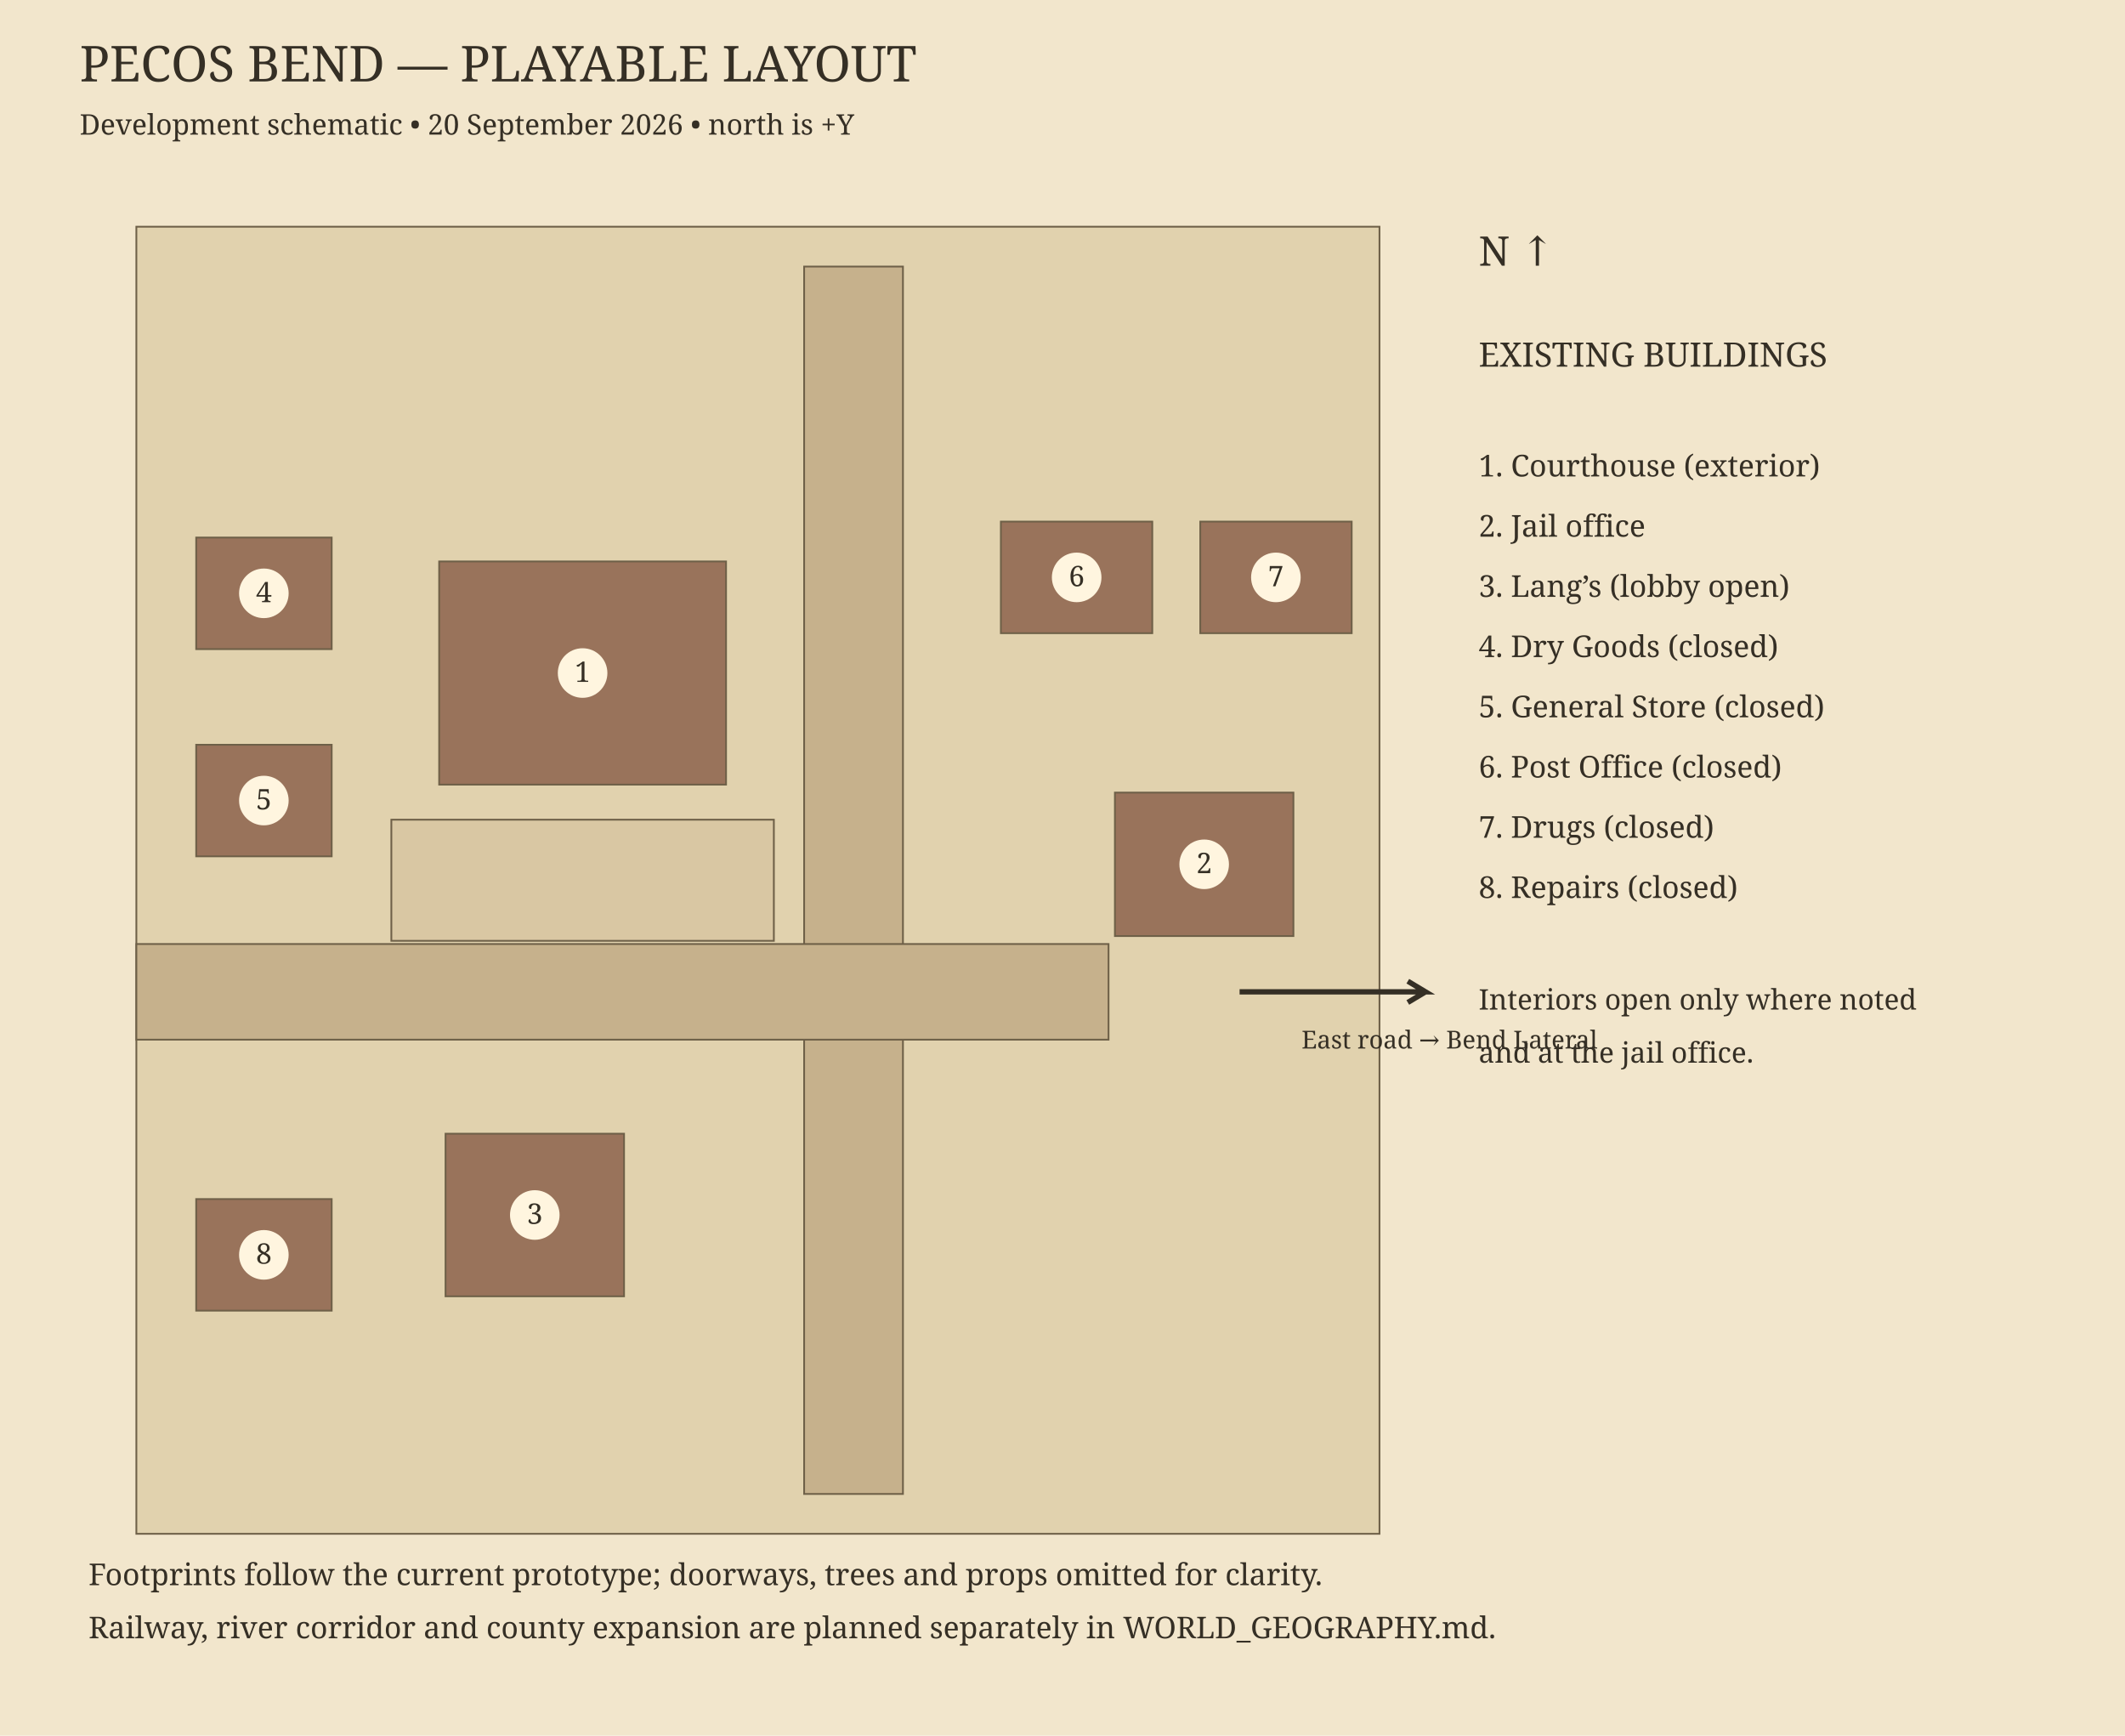
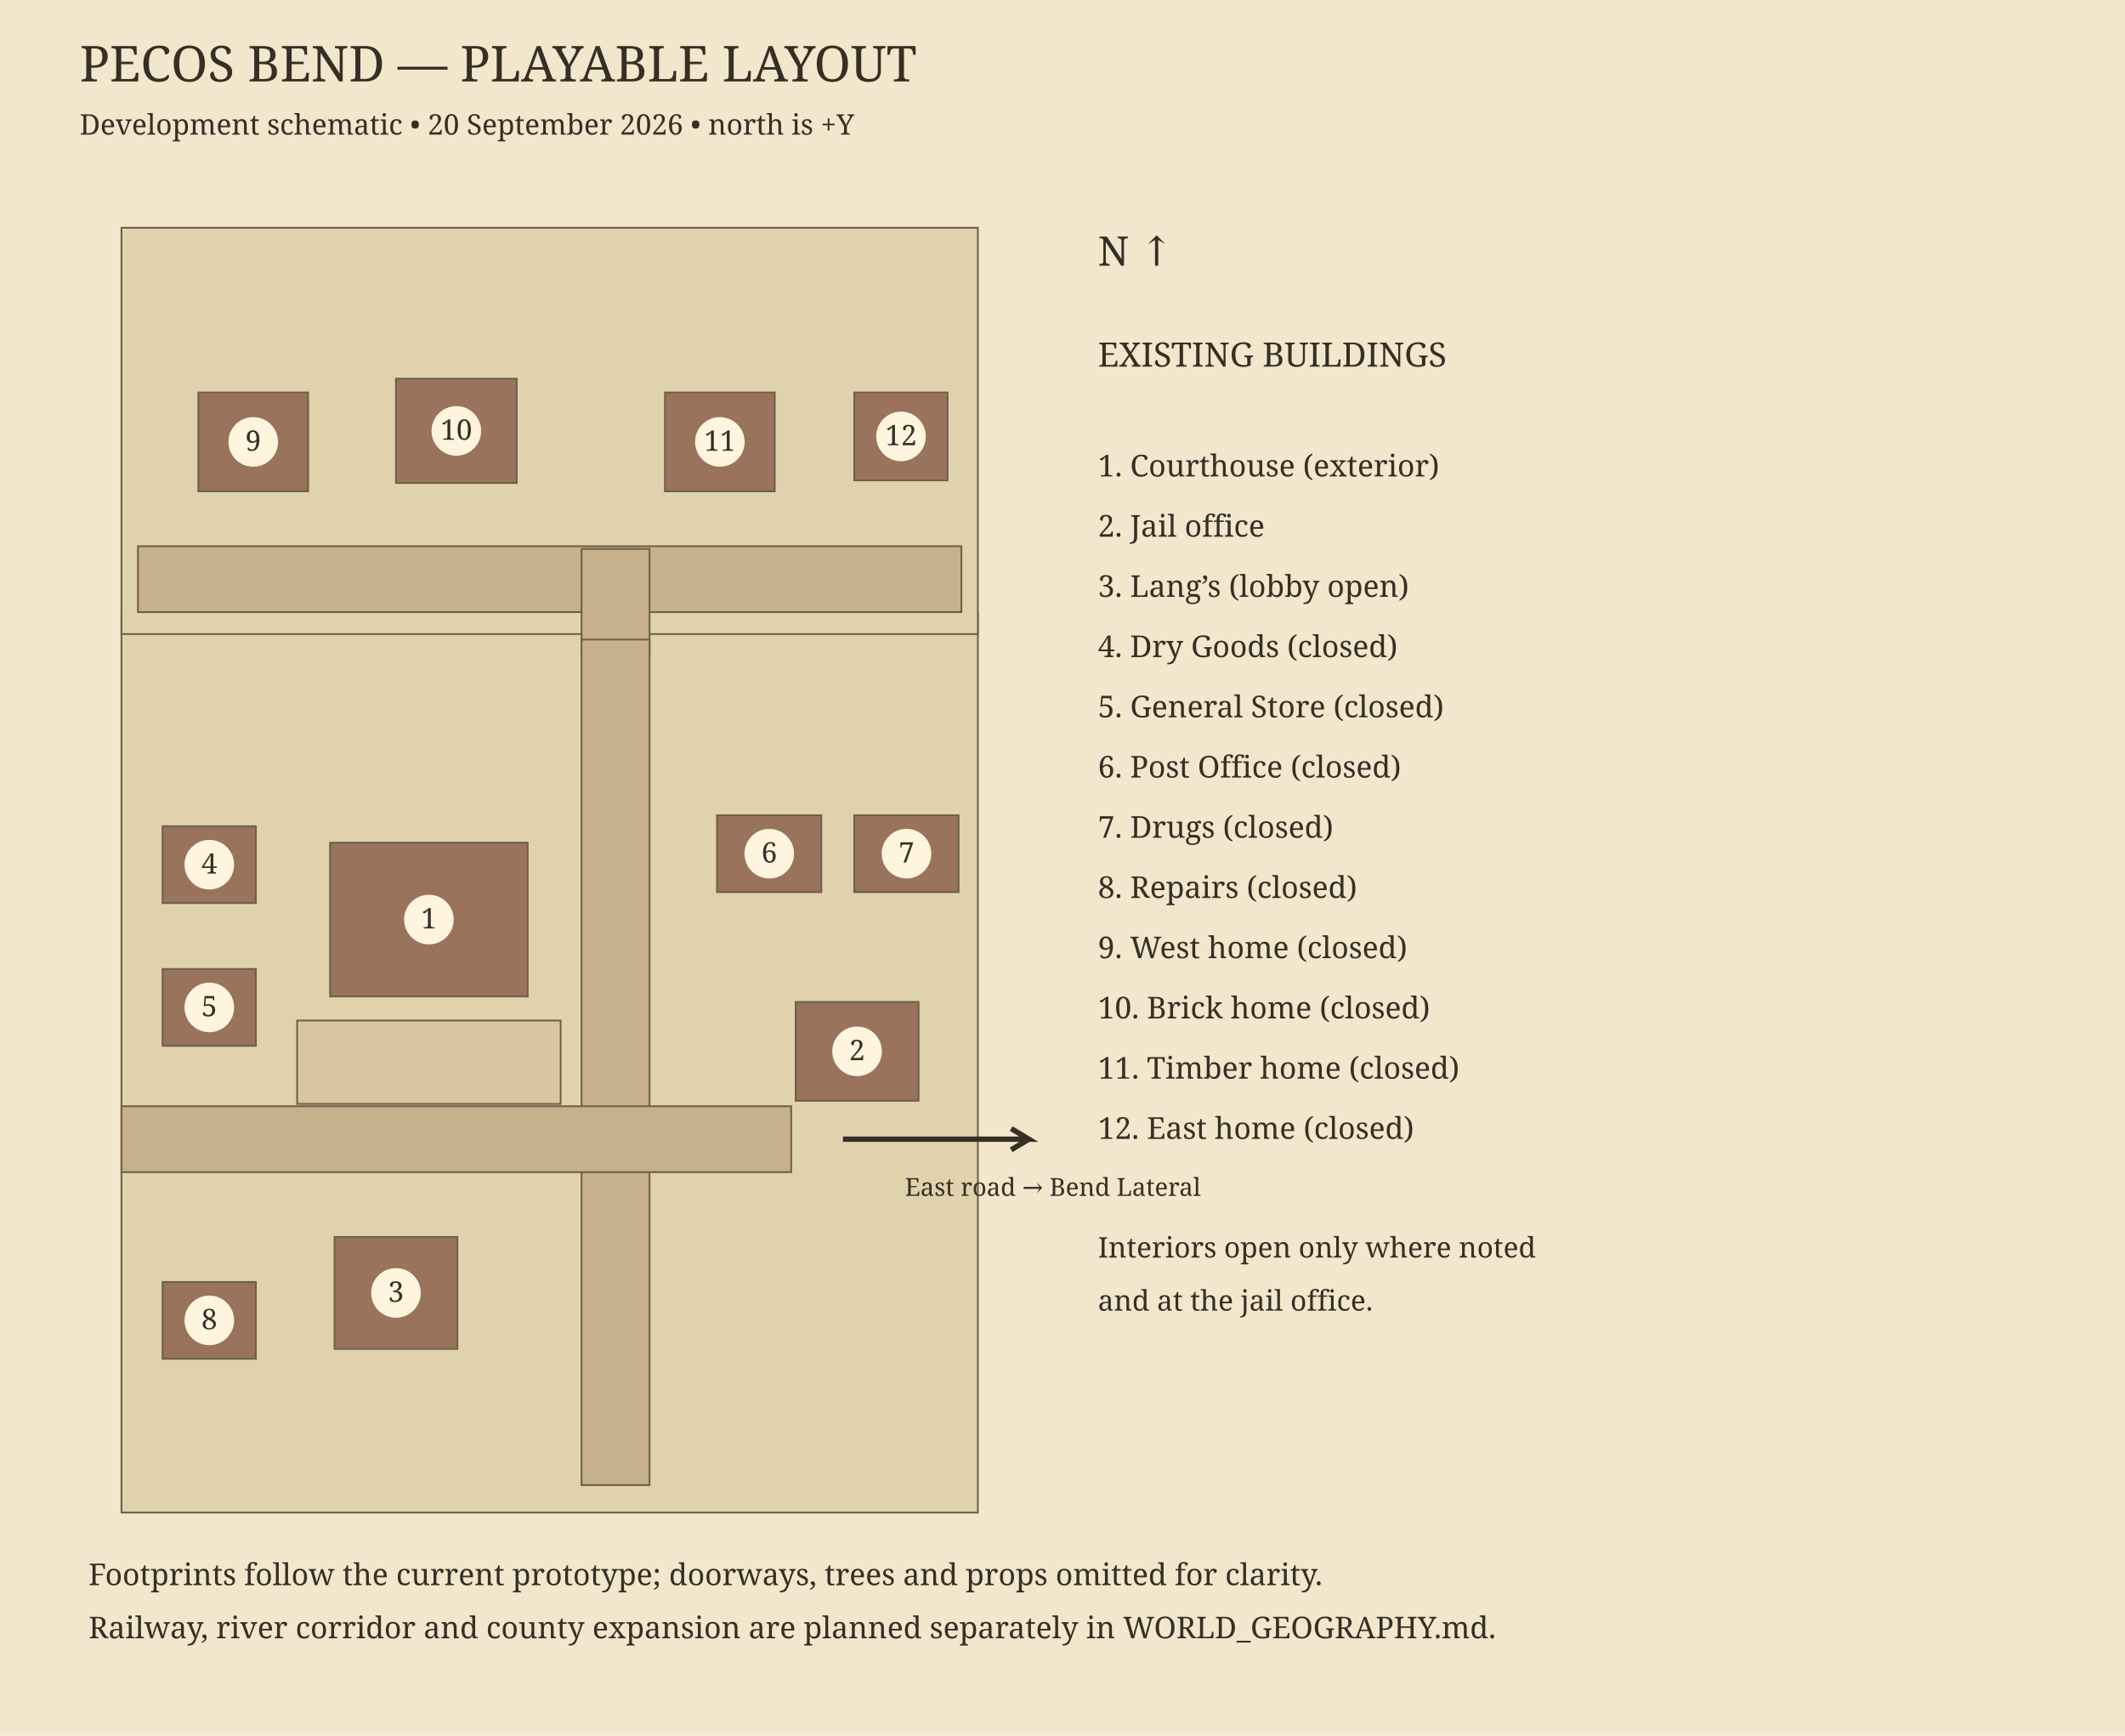
<svg xmlns="http://www.w3.org/2000/svg" width="1200" height="980" viewBox="0 0 1200 980">
  <rect width="1200" height="980" fill="#f2e6cc" />
  <g font-family="Georgia, serif" fill="#352f25">
    <text x="45" y="46" font-size="28">PECOS BEND — PLAYABLE LAYOUT</text>
    <text x="45" y="76" font-size="16">Development schematic • 20 September 2026 • north is +Y</text>
-     <rect x="77.0" y="128.0" width="702.0" height="738.0" fill="#e1d2ae" stroke="#6e6048" />
-     <rect x="454.1" y="150.5" width="55.8" height="693.0" fill="#c6b18c" stroke="#6e6048" />
-     <rect x="77.0" y="533.0" width="549.0" height="54.0" fill="#c6b18c" stroke="#6e6048" />
-     <rect x="221.0" y="462.8" width="216.0" height="68.4" fill="#d9c7a3" stroke="#6e6048" />
-     <rect x="248.0" y="317.0" width="162.0" height="126.0" fill="#99735b" stroke="#6e6048" />
-     <circle cx="329.0" cy="380.0" r="14" fill="#fff5df" />
-     <text x="329.0" y="385.0" text-anchor="middle" font-size="16">1</text>
-     <text x="835" y="269" font-size="17">1. Courthouse (exterior)</text>
-     <rect x="629.6" y="447.5" width="100.8" height="81.0" fill="#99735b" stroke="#6e6048" />
-     <circle cx="680.0" cy="488.0" r="14" fill="#fff5df" />
-     <text x="680.0" y="493.0" text-anchor="middle" font-size="16">2</text>
-     <text x="835" y="303" font-size="17">2. Jail office</text>
-     <rect x="251.6" y="640.1" width="100.8" height="91.8" fill="#99735b" stroke="#6e6048" />
-     <circle cx="302.0" cy="686.0" r="14" fill="#fff5df" />
-     <text x="302.0" y="691.0" text-anchor="middle" font-size="16">3</text>
-     <text x="835" y="337" font-size="17">3. Lang’s (lobby open)</text>
-     <rect x="110.8" y="303.5" width="76.5" height="63.0" fill="#99735b" stroke="#6e6048" />
-     <circle cx="149.0" cy="335.0" r="14" fill="#fff5df" />
-     <text x="149.0" y="340.0" text-anchor="middle" font-size="16">4</text>
-     <text x="835" y="371" font-size="17">4. Dry Goods (closed)</text>
-     <rect x="110.8" y="420.5" width="76.5" height="63.0" fill="#99735b" stroke="#6e6048" />
-     <circle cx="149.0" cy="452.0" r="14" fill="#fff5df" />
-     <text x="149.0" y="457.0" text-anchor="middle" font-size="16">5</text>
-     <text x="835" y="405" font-size="17">5. General Store (closed)</text>
-     <rect x="565.2" y="294.5" width="85.5" height="63.0" fill="#99735b" stroke="#6e6048" />
-     <circle cx="608.0" cy="326.0" r="14" fill="#fff5df" />
-     <text x="608.0" y="331.0" text-anchor="middle" font-size="16">6</text>
-     <text x="835" y="439" font-size="17">6. Post Office (closed)</text>
-     <rect x="677.8" y="294.5" width="85.5" height="63.0" fill="#99735b" stroke="#6e6048" />
-     <circle cx="720.5" cy="326.0" r="14" fill="#fff5df" />
-     <text x="720.5" y="331.0" text-anchor="middle" font-size="16">7</text>
-     <text x="835" y="473" font-size="17">7. Drugs (closed)</text>
-     <rect x="110.8" y="677.0" width="76.5" height="63.0" fill="#99735b" stroke="#6e6048" />
-     <circle cx="149.0" cy="708.5" r="14" fill="#fff5df" />
-     <text x="149.0" y="713.5" text-anchor="middle" font-size="16">8</text>
-     <text x="835" y="507" font-size="17">8. Repairs (closed)</text>
-     <text x="835" y="150" font-size="23">N ↑</text>
-     <text x="835" y="207" font-size="19">EXISTING BUILDINGS</text>
-     <text x="835" y="570" font-size="16">Interiors open only where noted</text>
-     <text x="835" y="600" font-size="16">and at the jail office.</text>
-     <path d="M 700.0 560.0 H 805.0 l -10 -6 m 10 6 l -10 6" fill="none" stroke="#352f25" stroke-width="3" />
-     <text x="735.0" y="592.0" font-size="14">East road → Bend Lateral</text>
+     <rect x="68.6" y="345.6" width="483.6" height="508.4" fill="#e1d2ae" stroke="#6e6048" />
+     <rect x="68.6" y="128.6" width="483.6" height="229.4" fill="#e1d2ae" stroke="#6e6048" />
+     <rect x="77.9" y="308.4" width="465.0" height="37.2" fill="#c6b18c" stroke="#6e6048" />
+     <rect x="328.4" y="309.9" width="38.4" height="58.9" fill="#c6b18c" stroke="#6e6048" />
+     <rect x="328.4" y="361.1" width="38.4" height="477.4" fill="#c6b18c" stroke="#6e6048" />
+     <rect x="68.6" y="624.6" width="378.2" height="37.2" fill="#c6b18c" stroke="#6e6048" />
+     <rect x="167.8" y="576.2" width="148.8" height="47.1" fill="#d9c7a3" stroke="#6e6048" />
+     <rect x="186.4" y="475.8" width="111.6" height="86.8" fill="#99735b" stroke="#6e6048" />
+     <circle cx="242.2" cy="519.2" r="14" fill="#fff5df" />
+     <text x="242.2" y="524.2" text-anchor="middle" font-size="16">1</text>
+     <text x="620" y="269" font-size="17">1. Courthouse (exterior)</text>
+     <rect x="449.3" y="565.7" width="69.4" height="55.8" fill="#99735b" stroke="#6e6048" />
+     <circle cx="484.0" cy="593.6" r="14" fill="#fff5df" />
+     <text x="484.0" y="598.6" text-anchor="middle" font-size="16">2</text>
+     <text x="620" y="303" font-size="17">2. Jail office</text>
+     <rect x="188.9" y="698.4" width="69.4" height="63.2" fill="#99735b" stroke="#6e6048" />
+     <circle cx="223.6" cy="730.0" r="14" fill="#fff5df" />
+     <text x="223.6" y="735.0" text-anchor="middle" font-size="16">3</text>
+     <text x="620" y="337" font-size="17">3. Lang’s (lobby open)</text>
+     <rect x="91.8" y="466.5" width="52.7" height="43.4" fill="#99735b" stroke="#6e6048" />
+     <circle cx="118.2" cy="488.2" r="14" fill="#fff5df" />
+     <text x="118.2" y="493.2" text-anchor="middle" font-size="16">4</text>
+     <text x="620" y="371" font-size="17">4. Dry Goods (closed)</text>
+     <rect x="91.8" y="547.1" width="52.7" height="43.4" fill="#99735b" stroke="#6e6048" />
+     <circle cx="118.2" cy="568.8" r="14" fill="#fff5df" />
+     <text x="118.2" y="573.8" text-anchor="middle" font-size="16">5</text>
+     <text x="620" y="405" font-size="17">5. General Store (closed)</text>
+     <rect x="404.9" y="460.3" width="58.9" height="43.4" fill="#99735b" stroke="#6e6048" />
+     <circle cx="434.4" cy="482.0" r="14" fill="#fff5df" />
+     <text x="434.4" y="487.0" text-anchor="middle" font-size="16">6</text>
+     <text x="620" y="439" font-size="17">6. Post Office (closed)</text>
+     <rect x="482.4" y="460.3" width="58.9" height="43.4" fill="#99735b" stroke="#6e6048" />
+     <circle cx="511.9" cy="482.0" r="14" fill="#fff5df" />
+     <text x="511.9" y="487.0" text-anchor="middle" font-size="16">7</text>
+     <text x="620" y="473" font-size="17">7. Drugs (closed)</text>
+     <rect x="91.8" y="723.8" width="52.7" height="43.4" fill="#99735b" stroke="#6e6048" />
+     <circle cx="118.2" cy="745.5" r="14" fill="#fff5df" />
+     <text x="118.2" y="750.5" text-anchor="middle" font-size="16">8</text>
+     <text x="620" y="507" font-size="17">8. Repairs (closed)</text>
+     <rect x="112.0" y="221.6" width="62.0" height="55.8" fill="#99735b" stroke="#6e6048" />
+     <circle cx="143.0" cy="249.5" r="14" fill="#fff5df" />
+     <text x="143.0" y="254.5" text-anchor="middle" font-size="16">9</text>
+     <text x="620" y="541" font-size="17">9. West home (closed)</text>
+     <rect x="223.6" y="213.8" width="68.2" height="58.9" fill="#99735b" stroke="#6e6048" />
+     <circle cx="257.7" cy="243.3" r="14" fill="#fff5df" />
+     <text x="257.7" y="248.3" text-anchor="middle" font-size="16">10</text>
+     <text x="620" y="575" font-size="17">10. Brick home (closed)</text>
+     <rect x="375.5" y="221.6" width="62.0" height="55.8" fill="#99735b" stroke="#6e6048" />
+     <circle cx="406.5" cy="249.5" r="14" fill="#fff5df" />
+     <text x="406.5" y="254.5" text-anchor="middle" font-size="16">11</text>
+     <text x="620" y="609" font-size="17">11. Timber home (closed)</text>
+     <rect x="482.4" y="221.6" width="52.7" height="49.6" fill="#99735b" stroke="#6e6048" />
+     <circle cx="508.8" cy="246.4" r="14" fill="#fff5df" />
+     <text x="508.8" y="251.4" text-anchor="middle" font-size="16">12</text>
+     <text x="620" y="643" font-size="17">12. East home (closed)</text>
+     <text x="620" y="150" font-size="23">N ↑</text>
+     <text x="620" y="207" font-size="19">EXISTING BUILDINGS</text>
+     <text x="620" y="710" font-size="16">Interiors open only where noted</text>
+     <text x="620" y="740" font-size="16">and at the jail office.</text>
+     <path d="M 476.0 643.2 H 581.0 l -10 -6 m 10 6 l -10 6" fill="none" stroke="#352f25" stroke-width="3" />
+     <text x="511.0" y="675.2" font-size="14">East road → Bend Lateral</text>
    <text x="50" y="895" font-size="17">Footprints follow the current prototype; doorways, trees and props omitted for clarity.</text>
    <text x="50" y="925" font-size="17">Railway, river corridor and county expansion are planned separately in WORLD_GEOGRAPHY.md.</text>
  </g>
</svg>
